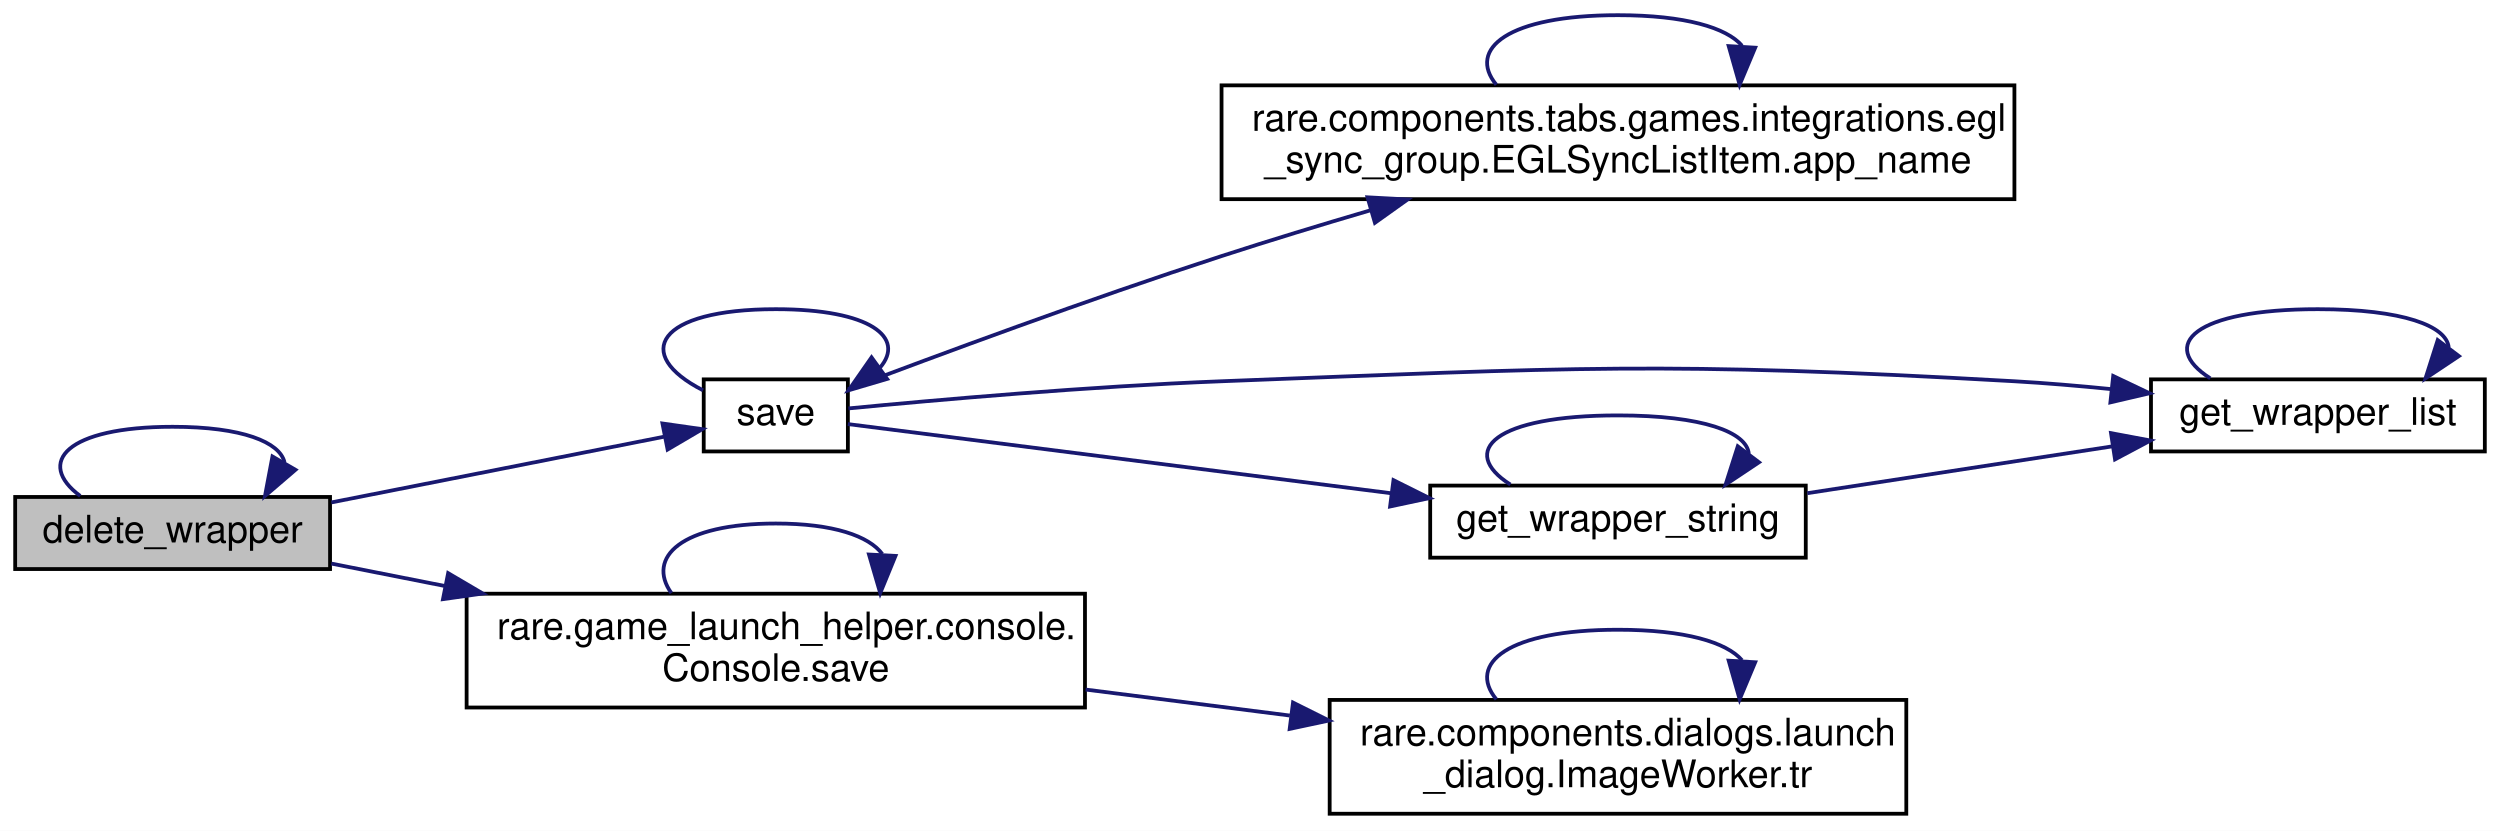
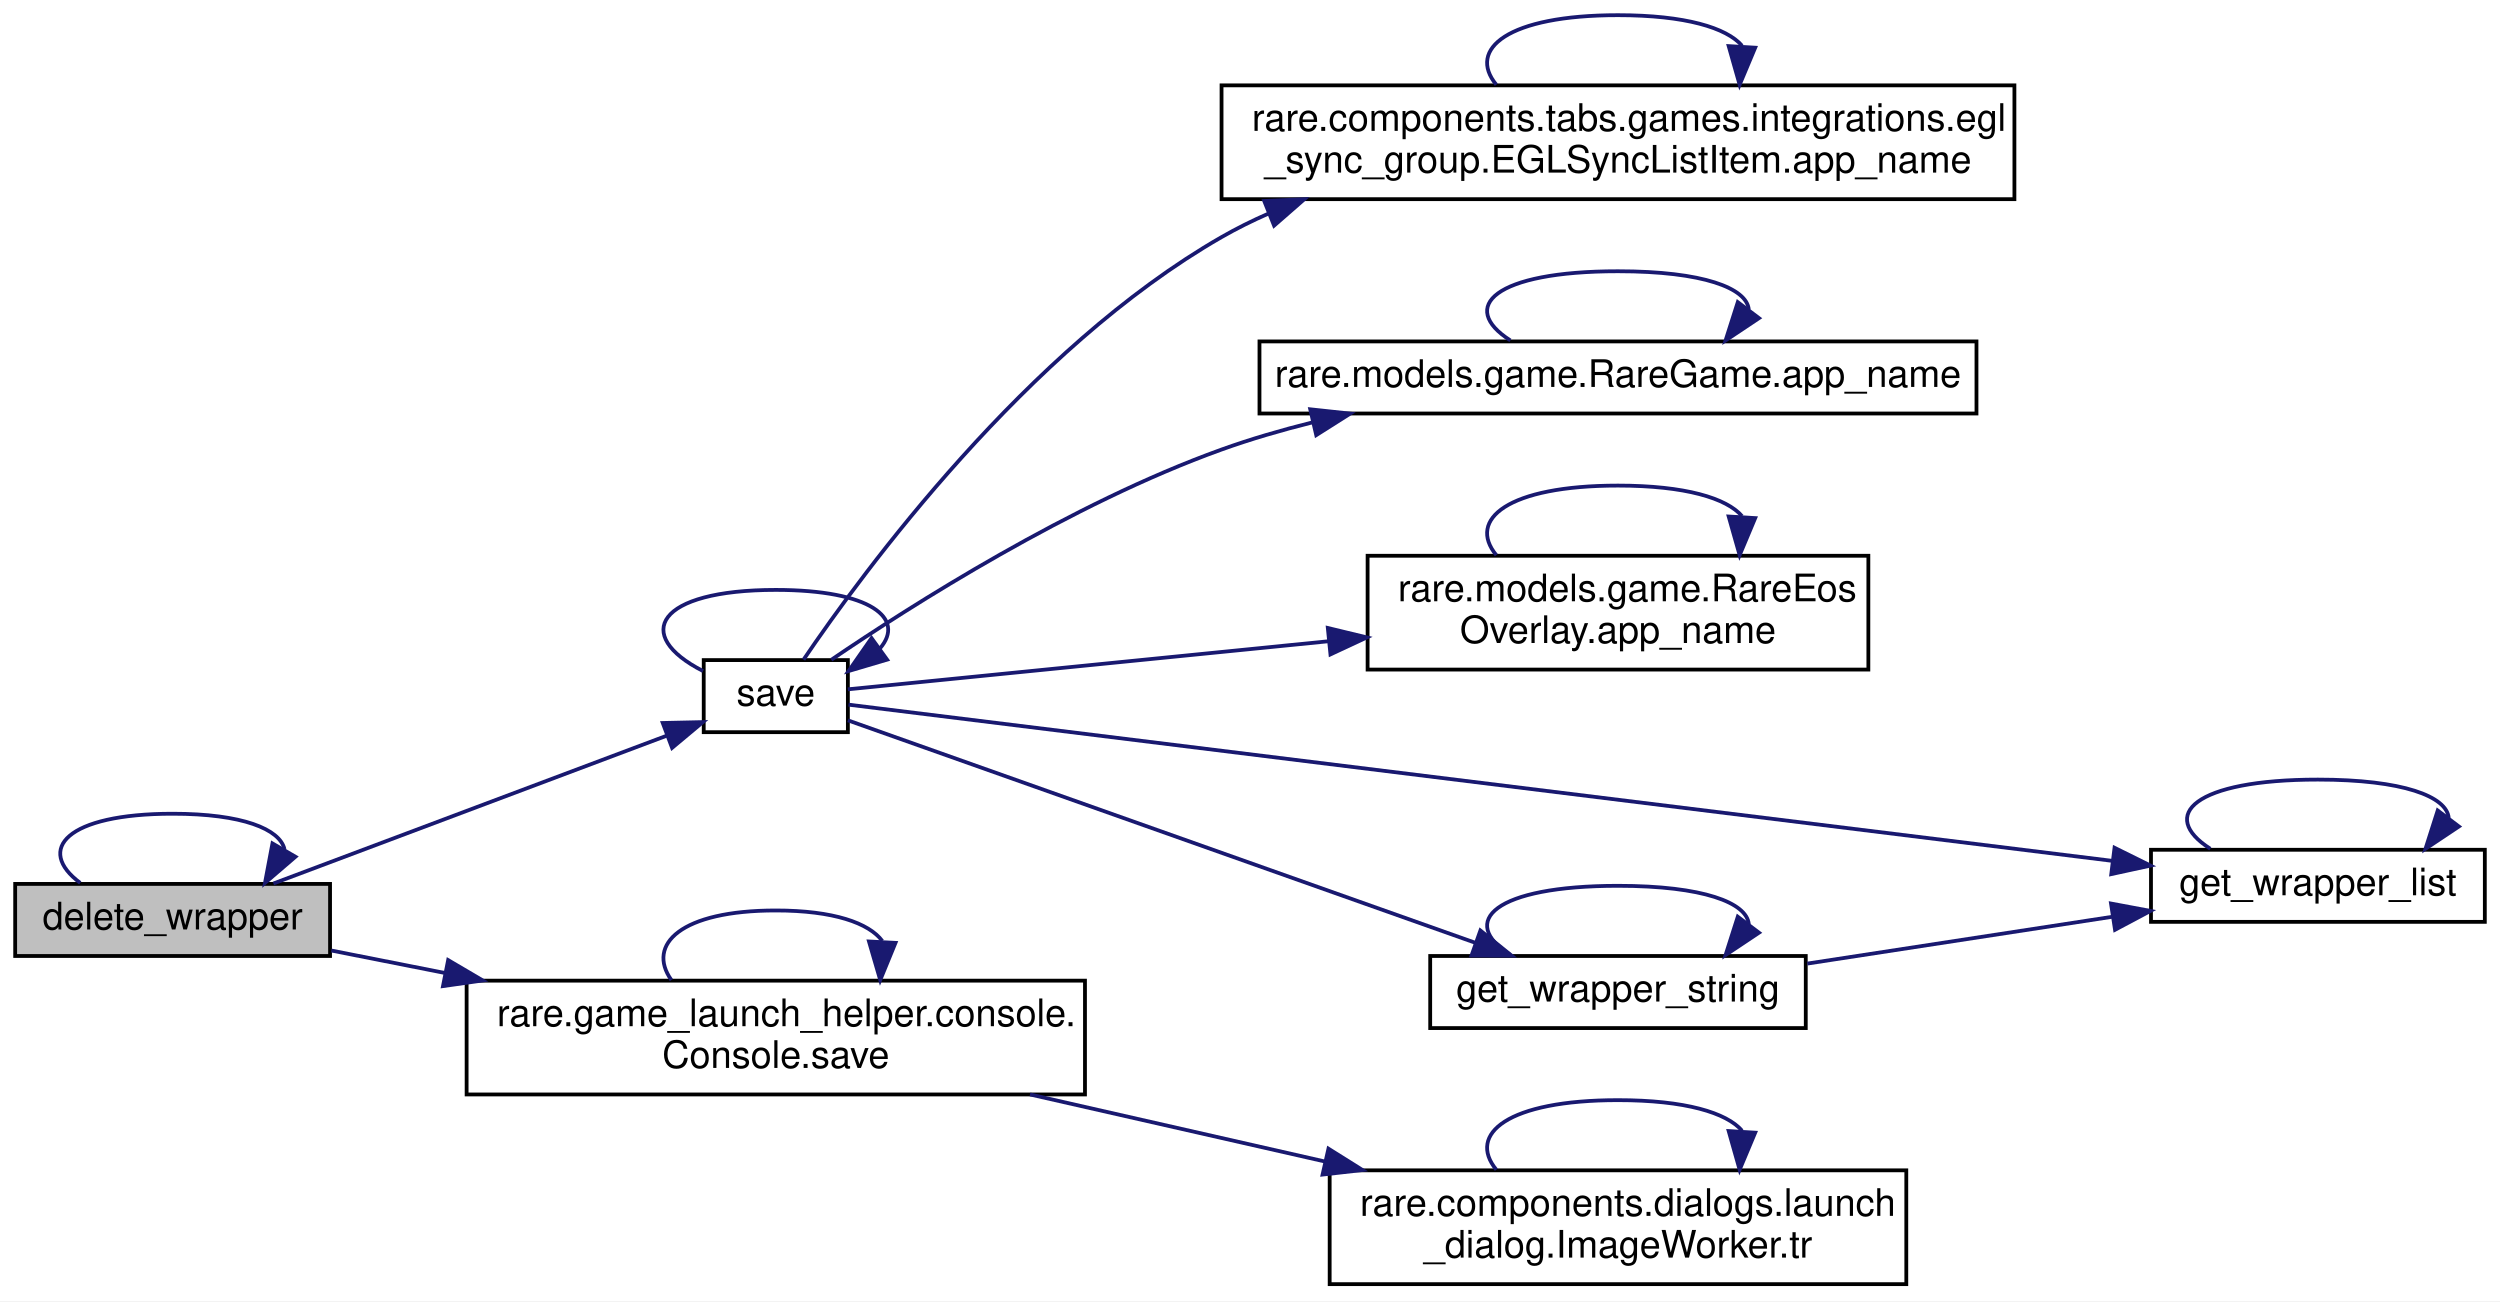
- <svg xmlns="http://www.w3.org/2000/svg" xmlns:xlink="http://www.w3.org/1999/xlink" width="659pt" height="219pt" viewBox="0.00 0.00 659.00 219.00">
-   <g id="graph0" class="graph" transform="scale(1 1) rotate(0) translate(4 215)">
-     <polygon fill="white" stroke="transparent" points="-4,4 -4,-215 655,-215 655,4 -4,4" />
+ <svg xmlns="http://www.w3.org/2000/svg" xmlns:xlink="http://www.w3.org/1999/xlink" width="659pt" height="343pt" viewBox="0.00 0.00 659.00 343.00">
+   <g id="graph0" class="graph" transform="scale(1 1) rotate(0) translate(4 339)">
+     <polygon fill="white" stroke="transparent" points="-4,4 -4,-339 655,-339 655,4 -4,4" />
    <g id="node1" class="node">
      <g id="a_node1">
        <a xlink:title=" ">
-           <polygon fill="#bfbfbf" stroke="black" points="0,-65 0,-84 83,-84 83,-65 0,-65" />
-           <text text-anchor="middle" x="41.5" y="-72" font-family="Helvetica,sans-Serif" font-size="10.00">delete_wrapper</text>
+           <polygon fill="#bfbfbf" stroke="black" points="0,-87 0,-106 83,-106 83,-87 0,-87" />
+           <text text-anchor="middle" x="41.5" y="-94" font-family="Helvetica,sans-Serif" font-size="10.00">delete_wrapper</text>
        </a>
      </g>
    </g>
    <g id="edge1" class="edge">
-       <path fill="none" stroke="midnightblue" d="M17.15,-84.26C5.3,-93.07 13.42,-102.5 41.5,-102.5 59.93,-102.5 69.76,-98.44 70.99,-93.15" />
-       <polygon fill="midnightblue" stroke="midnightblue" points="73.89,-91.16 65.85,-84.26 67.82,-94.67 73.89,-91.16" />
+       <path fill="none" stroke="midnightblue" d="M17.15,-106.26C5.3,-115.07 13.42,-124.5 41.5,-124.5 59.93,-124.5 69.76,-120.44 70.99,-115.15" />
+       <polygon fill="midnightblue" stroke="midnightblue" points="73.89,-113.16 65.85,-106.26 67.82,-116.67 73.89,-113.16" />
    </g>
    <g id="node2" class="node">
      <g id="a_node2">
        <a xlink:href="classrare_1_1components_1_1tabs_1_1settings_1_1widgets_1_1wrapper_1_1_wrapper_settings.html#a564562f082521e37c7029e239abb56c6" target="_top" xlink:title=" ">
-           <polygon fill="white" stroke="black" points="181.5,-96 181.5,-115 219.5,-115 219.5,-96 181.5,-96" />
-           <text text-anchor="middle" x="200.5" y="-103" font-family="Helvetica,sans-Serif" font-size="10.00">save</text>
+           <polygon fill="white" stroke="black" points="181.5,-146 181.5,-165 219.5,-165 219.5,-146 181.5,-146" />
+           <text text-anchor="middle" x="200.5" y="-153" font-family="Helvetica,sans-Serif" font-size="10.00">save</text>
        </a>
      </g>
    </g>
    <g id="edge2" class="edge">
-       <path fill="none" stroke="midnightblue" d="M83.34,-82.56C110.88,-88 146.53,-95.04 171.03,-99.88" />
-       <polygon fill="midnightblue" stroke="midnightblue" points="170.62,-103.37 181.11,-101.87 171.98,-96.5 170.62,-103.37" />
+       <path fill="none" stroke="midnightblue" d="M68.07,-106.11C96.52,-116.8 142.33,-134.01 171.66,-145.04" />
+       <polygon fill="midnightblue" stroke="midnightblue" points="170.7,-148.42 181.29,-148.66 173.16,-141.86 170.7,-148.42" />
    </g>
-     <g id="node6" class="node">
-       <g id="a_node6">
+     <g id="node8" class="node">
+       <g id="a_node8">
        <a xlink:href="classrare_1_1game__launch__helper_1_1console_1_1_console.html#a564562f082521e37c7029e239abb56c6" target="_top" xlink:title=" ">
-           <polygon fill="white" stroke="black" points="119,-28.5 119,-58.5 282,-58.5 282,-28.5 119,-28.5" />
-           <text text-anchor="start" x="127" y="-46.5" font-family="Helvetica,sans-Serif" font-size="10.00">rare.game_launch_helper.console.</text>
-           <text text-anchor="middle" x="200.5" y="-35.5" font-family="Helvetica,sans-Serif" font-size="10.00">Console.save</text>
+           <polygon fill="white" stroke="black" points="119,-50.5 119,-80.5 282,-80.5 282,-50.5 119,-50.5" />
+           <text text-anchor="start" x="127" y="-68.5" font-family="Helvetica,sans-Serif" font-size="10.00">rare.game_launch_helper.console.</text>
+           <text text-anchor="middle" x="200.5" y="-57.5" font-family="Helvetica,sans-Serif" font-size="10.00">Console.save</text>
        </a>
      </g>
    </g>
-     <g id="edge11" class="edge">
-       <path fill="none" stroke="midnightblue" d="M83.34,-66.44C92.64,-64.6 102.85,-62.58 113.25,-60.53" />
-       <polygon fill="midnightblue" stroke="midnightblue" points="114.13,-63.92 123.26,-58.55 112.77,-57.06 114.13,-63.92" />
+     <g id="edge15" class="edge">
+       <path fill="none" stroke="midnightblue" d="M83.34,-88.44C92.64,-86.6 102.85,-84.58 113.25,-82.53" />
+       <polygon fill="midnightblue" stroke="midnightblue" points="114.13,-85.92 123.26,-80.55 112.77,-79.06 114.13,-85.92" />
    </g>
-     <g id="edge10" class="edge">
-       <path fill="none" stroke="midnightblue" d="M181.32,-112.11C162.63,-121.65 169.02,-133.5 200.5,-133.5 225.58,-133.5 234.74,-125.97 227.97,-118.09" />
-       <polygon fill="midnightblue" stroke="midnightblue" points="229.84,-115.12 219.68,-112.11 225.74,-120.8 229.84,-115.12" />
+     <g id="edge14" class="edge">
+       <path fill="none" stroke="midnightblue" d="M181.32,-162.11C162.63,-171.65 169.02,-183.5 200.5,-183.5 225.58,-183.5 234.74,-175.97 227.97,-168.09" />
+       <polygon fill="midnightblue" stroke="midnightblue" points="229.84,-165.12 219.68,-162.11 225.74,-170.8 229.84,-165.12" />
    </g>
    <g id="node3" class="node">
      <g id="a_node3">
        <a xlink:href="classrare_1_1components_1_1tabs_1_1games_1_1integrations_1_1egl__sync__group_1_1_e_g_l_sync_list_item.html#a9c470cc60eae203f55455d0e0d7f5712" target="_top" xlink:title=" ">
-           <polygon fill="white" stroke="black" points="318,-162.5 318,-192.5 527,-192.5 527,-162.5 318,-162.5" />
-           <text text-anchor="start" x="326" y="-180.5" font-family="Helvetica,sans-Serif" font-size="10.00">rare.components.tabs.games.integrations.egl</text>
-           <text text-anchor="middle" x="422.5" y="-169.5" font-family="Helvetica,sans-Serif" font-size="10.00">_sync_group.EGLSyncListItem.app_name</text>
+           <polygon fill="white" stroke="black" points="318,-286.5 318,-316.5 527,-316.5 527,-286.5 318,-286.5" />
+           <text text-anchor="start" x="326" y="-304.5" font-family="Helvetica,sans-Serif" font-size="10.00">rare.components.tabs.games.integrations.egl</text>
+           <text text-anchor="middle" x="422.5" y="-293.5" font-family="Helvetica,sans-Serif" font-size="10.00">_sync_group.EGLSyncListItem.app_name</text>
        </a>
      </g>
    </g>
    <g id="edge3" class="edge">
-       <path fill="none" stroke="midnightblue" d="M219.54,-112.41C242.33,-121.04 282.83,-136.08 318,-147.5 330.62,-151.6 344.19,-155.73 357.22,-159.56" />
-       <polygon fill="midnightblue" stroke="midnightblue" points="356.47,-162.99 367.05,-162.42 358.43,-156.27 356.47,-162.99" />
+       <path fill="none" stroke="midnightblue" d="M207.81,-165.12C223.48,-188.22 266.65,-247.05 318,-276.5 321.94,-278.76 326.08,-280.82 330.34,-282.69" />
+       <polygon fill="midnightblue" stroke="midnightblue" points="329.25,-286.02 339.83,-286.49 331.85,-279.52 329.25,-286.02" />
    </g>
    <g id="node4" class="node">
      <g id="a_node4">
+         <a xlink:href="classrare_1_1models_1_1game_1_1_rare_game.html#a0afe16b2357823a068971d7af5918a23" target="_top" xlink:title=" ">
+           <polygon fill="white" stroke="black" points="328,-230 328,-249 517,-249 517,-230 328,-230" />
+           <text text-anchor="middle" x="422.5" y="-237" font-family="Helvetica,sans-Serif" font-size="10.00">rare.models.game.RareGame.app_name</text>
+         </a>
+       </g>
+     </g>
+     <g id="edge5" class="edge">
+       <path fill="none" stroke="midnightblue" d="M215.13,-165.08C236.19,-179.4 278.33,-206.23 318,-220.5 325.64,-223.25 333.74,-225.61 341.92,-227.65" />
+       <polygon fill="midnightblue" stroke="midnightblue" points="341.38,-231.11 351.91,-229.97 342.96,-224.3 341.38,-231.11" />
+     </g>
+     <g id="node5" class="node">
+       <g id="a_node5">
+         <a xlink:href="classrare_1_1models_1_1game_1_1_rare_eos_overlay.html#a0afe16b2357823a068971d7af5918a23" target="_top" xlink:title=" ">
+           <polygon fill="white" stroke="black" points="356.5,-162.5 356.5,-192.5 488.5,-192.5 488.5,-162.5 356.5,-162.5" />
+           <text text-anchor="start" x="364.5" y="-180.5" font-family="Helvetica,sans-Serif" font-size="10.00">rare.models.game.RareEos</text>
+           <text text-anchor="middle" x="422.5" y="-169.5" font-family="Helvetica,sans-Serif" font-size="10.00">Overlay.app_name</text>
+         </a>
+       </g>
+     </g>
+     <g id="edge7" class="edge">
+       <path fill="none" stroke="midnightblue" d="M219.5,-157.3C246.98,-160.05 300.96,-165.45 346.21,-169.97" />
+       <polygon fill="midnightblue" stroke="midnightblue" points="346.01,-173.47 356.31,-170.98 346.71,-166.5 346.01,-173.47" />
+     </g>
+     <g id="node6" class="node">
+       <g id="a_node6">
        <a xlink:href="classrare_1_1components_1_1tabs_1_1settings_1_1widgets_1_1wrapper_1_1_wrapper_settings.html#af704077af9c417ed9938e7b3f271faa5" target="_top" xlink:title=" ">
          <polygon fill="white" stroke="black" points="563,-96 563,-115 651,-115 651,-96 563,-96" />
          <text text-anchor="middle" x="607" y="-103" font-family="Helvetica,sans-Serif" font-size="10.00">get_wrapper_list</text>
        </a>
      </g>
    </g>
-     <g id="edge5" class="edge">
-       <path fill="none" stroke="midnightblue" d="M219.64,-107.34C242.53,-109.55 283.13,-113.16 318,-114.5 410.82,-118.08 434.26,-119.77 527,-114.5 535.23,-114.03 543.92,-113.29 552.41,-112.44" />
-       <polygon fill="midnightblue" stroke="midnightblue" points="553.04,-115.89 562.61,-111.34 552.3,-108.93 553.04,-115.89" />
+     <g id="edge9" class="edge">
+       <path fill="none" stroke="midnightblue" d="M219.67,-153.25C277.84,-146.06 461.06,-123.42 552.71,-112.09" />
+       <polygon fill="midnightblue" stroke="midnightblue" points="553.39,-115.53 562.88,-110.83 552.53,-108.58 553.39,-115.53" />
    </g>
-     <g id="node5" class="node">
-       <g id="a_node5">
+     <g id="node7" class="node">
+       <g id="a_node7">
        <a xlink:href="classrare_1_1components_1_1tabs_1_1settings_1_1widgets_1_1wrapper_1_1_wrapper_settings.html#ab720efcdbf6d746c9008125db4703236" target="_top" xlink:title=" ">
          <polygon fill="white" stroke="black" points="373,-68 373,-87 472,-87 472,-68 373,-68" />
          <text text-anchor="middle" x="422.5" y="-75" font-family="Helvetica,sans-Serif" font-size="10.00">get_wrapper_string</text>
        </a>
      </g>
    </g>
-     <g id="edge7" class="edge">
-       <path fill="none" stroke="midnightblue" d="M219.5,-103.21C250.45,-99.27 315.01,-91.05 362.86,-84.96" />
-       <polygon fill="midnightblue" stroke="midnightblue" points="363.32,-88.43 372.8,-83.7 362.43,-81.49 363.32,-88.43" />
+     <g id="edge11" class="edge">
+       <path fill="none" stroke="midnightblue" d="M219.5,-149.12C255.53,-136.34 337.1,-107.42 384.84,-90.5" />
+       <polygon fill="midnightblue" stroke="midnightblue" points="386.23,-93.72 394.48,-87.08 383.89,-87.12 386.23,-93.72" />
    </g>
    <g id="edge4" class="edge">
+       <path fill="none" stroke="midnightblue" d="M390.43,-316.66C382.7,-326.06 393.39,-335 422.5,-335 440.24,-335 451.14,-331.68 455.19,-326.96" />
+       <polygon fill="midnightblue" stroke="midnightblue" points="458.67,-326.43 454.57,-316.66 451.68,-326.85 458.67,-326.43" />
+     </g>
+     <g id="edge6" class="edge">
+       <path fill="none" stroke="midnightblue" d="M394.14,-249.26C380.34,-258.07 389.8,-267.5 422.5,-267.5 444.98,-267.5 456.48,-263.04 456.98,-257.39" />
+       <polygon fill="midnightblue" stroke="midnightblue" points="459.67,-255.14 450.86,-249.26 454.08,-259.35 459.67,-255.14" />
+     </g>
+     <g id="edge8" class="edge">
      <path fill="none" stroke="midnightblue" d="M390.43,-192.66C382.7,-202.06 393.39,-211 422.5,-211 440.24,-211 451.14,-207.68 455.19,-202.96" />
      <polygon fill="midnightblue" stroke="midnightblue" points="458.67,-202.43 454.57,-192.66 451.68,-202.85 458.67,-202.43" />
    </g>
-     <g id="edge6" class="edge">
+     <g id="edge10" class="edge">
      <path fill="none" stroke="midnightblue" d="M578.64,-115.26C564.84,-124.07 574.3,-133.5 607,-133.5 629.48,-133.5 640.98,-129.04 641.48,-123.39" />
      <polygon fill="midnightblue" stroke="midnightblue" points="644.17,-121.14 635.36,-115.26 638.58,-125.35 644.17,-121.14" />
    </g>
-     <g id="edge8" class="edge">
+     <g id="edge12" class="edge">
      <path fill="none" stroke="midnightblue" d="M472.41,-85C497.18,-88.8 527.31,-93.43 552.68,-97.32" />
      <polygon fill="midnightblue" stroke="midnightblue" points="552.46,-100.83 562.87,-98.88 553.52,-93.91 552.46,-100.83" />
    </g>
-     <g id="edge9" class="edge">
+     <g id="edge13" class="edge">
      <path fill="none" stroke="midnightblue" d="M394.14,-87.26C380.34,-96.07 389.8,-105.5 422.5,-105.5 444.98,-105.5 456.48,-101.04 456.98,-95.39" />
      <polygon fill="midnightblue" stroke="midnightblue" points="459.67,-93.14 450.86,-87.26 454.08,-97.35 459.67,-93.14" />
    </g>
-     <g id="edge12" class="edge">
-       <path fill="none" stroke="midnightblue" d="M172.97,-58.66C166.33,-68.06 175.5,-77 200.5,-77 215.73,-77 225.09,-73.68 228.57,-68.96" />
-       <polygon fill="midnightblue" stroke="midnightblue" points="232.05,-68.46 228.03,-58.66 225.06,-68.83 232.05,-68.46" />
+     <g id="edge16" class="edge">
+       <path fill="none" stroke="midnightblue" d="M172.97,-80.66C166.33,-90.06 175.5,-99 200.5,-99 215.73,-99 225.09,-95.68 228.57,-90.96" />
+       <polygon fill="midnightblue" stroke="midnightblue" points="232.05,-90.46 228.03,-80.66 225.06,-90.83 232.05,-90.46" />
    </g>
-     <g id="node7" class="node">
-       <g id="a_node7">
+     <g id="node9" class="node">
+       <g id="a_node9">
        <a xlink:href="classrare_1_1components_1_1dialogs_1_1launch__dialog_1_1_image_worker.html#abfb44fdc3f5ec4c03f5d2e72900deb61" target="_top" xlink:title=" ">
          <polygon fill="white" stroke="black" points="346.5,-0.5 346.5,-30.5 498.5,-30.5 498.5,-0.5 346.5,-0.5" />
          <text text-anchor="start" x="354.5" y="-18.5" font-family="Helvetica,sans-Serif" font-size="10.00">rare.components.dialogs.launch</text>
          <text text-anchor="middle" x="422.5" y="-7.5" font-family="Helvetica,sans-Serif" font-size="10.00">_dialog.ImageWorker.tr</text>
        </a>
      </g>
    </g>
-     <g id="edge13" class="edge">
-       <path fill="none" stroke="midnightblue" d="M282.17,-33.23C299.7,-31 318.3,-28.63 336.01,-26.38" />
-       <polygon fill="midnightblue" stroke="midnightblue" points="336.84,-29.8 346.32,-25.07 335.96,-22.86 336.84,-29.8" />
+     <g id="edge17" class="edge">
+       <path fill="none" stroke="midnightblue" d="M267.51,-50.5C291.98,-44.94 319.92,-38.59 345.23,-32.83" />
+       <polygon fill="midnightblue" stroke="midnightblue" points="346.18,-36.21 355.16,-30.58 344.63,-29.38 346.18,-36.21" />
    </g>
-     <g id="edge14" class="edge">
+     <g id="edge18" class="edge">
      <path fill="none" stroke="midnightblue" d="M390.43,-30.66C382.7,-40.06 393.39,-49 422.5,-49 440.24,-49 451.14,-45.68 455.19,-40.96" />
      <polygon fill="midnightblue" stroke="midnightblue" points="458.67,-40.43 454.57,-30.66 451.68,-40.85 458.67,-40.43" />
    </g>
  </g>
</svg>
